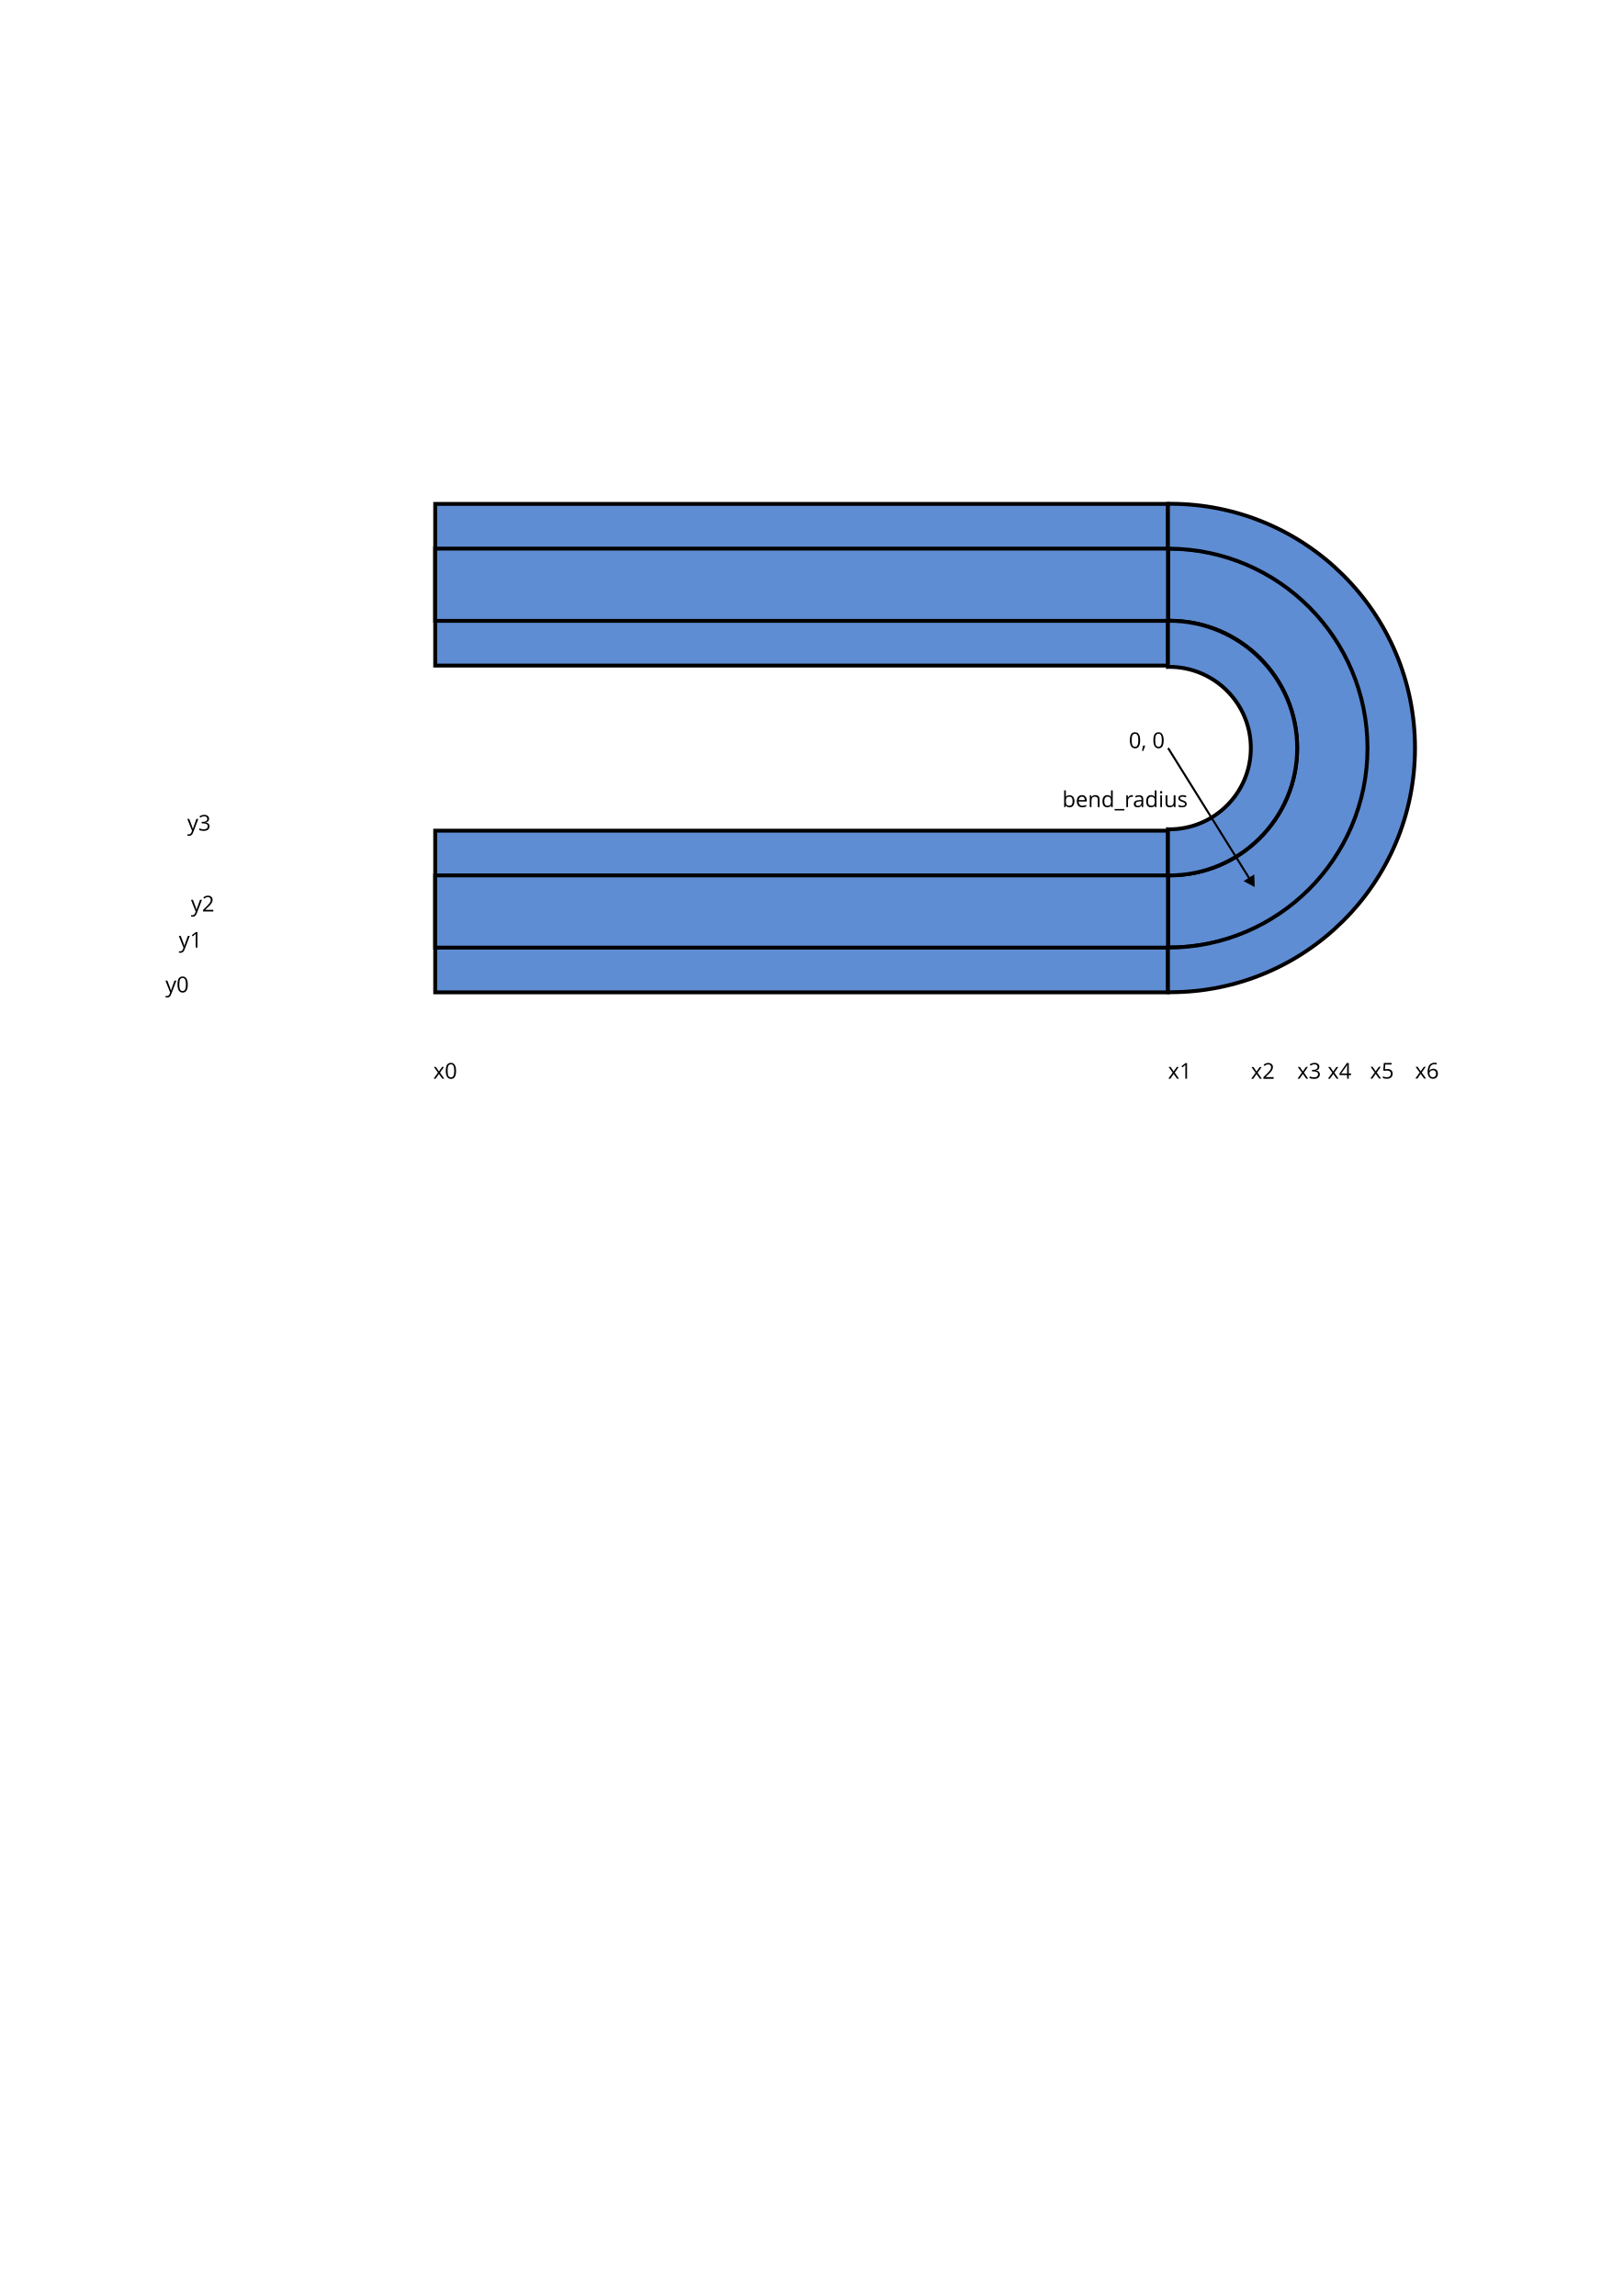
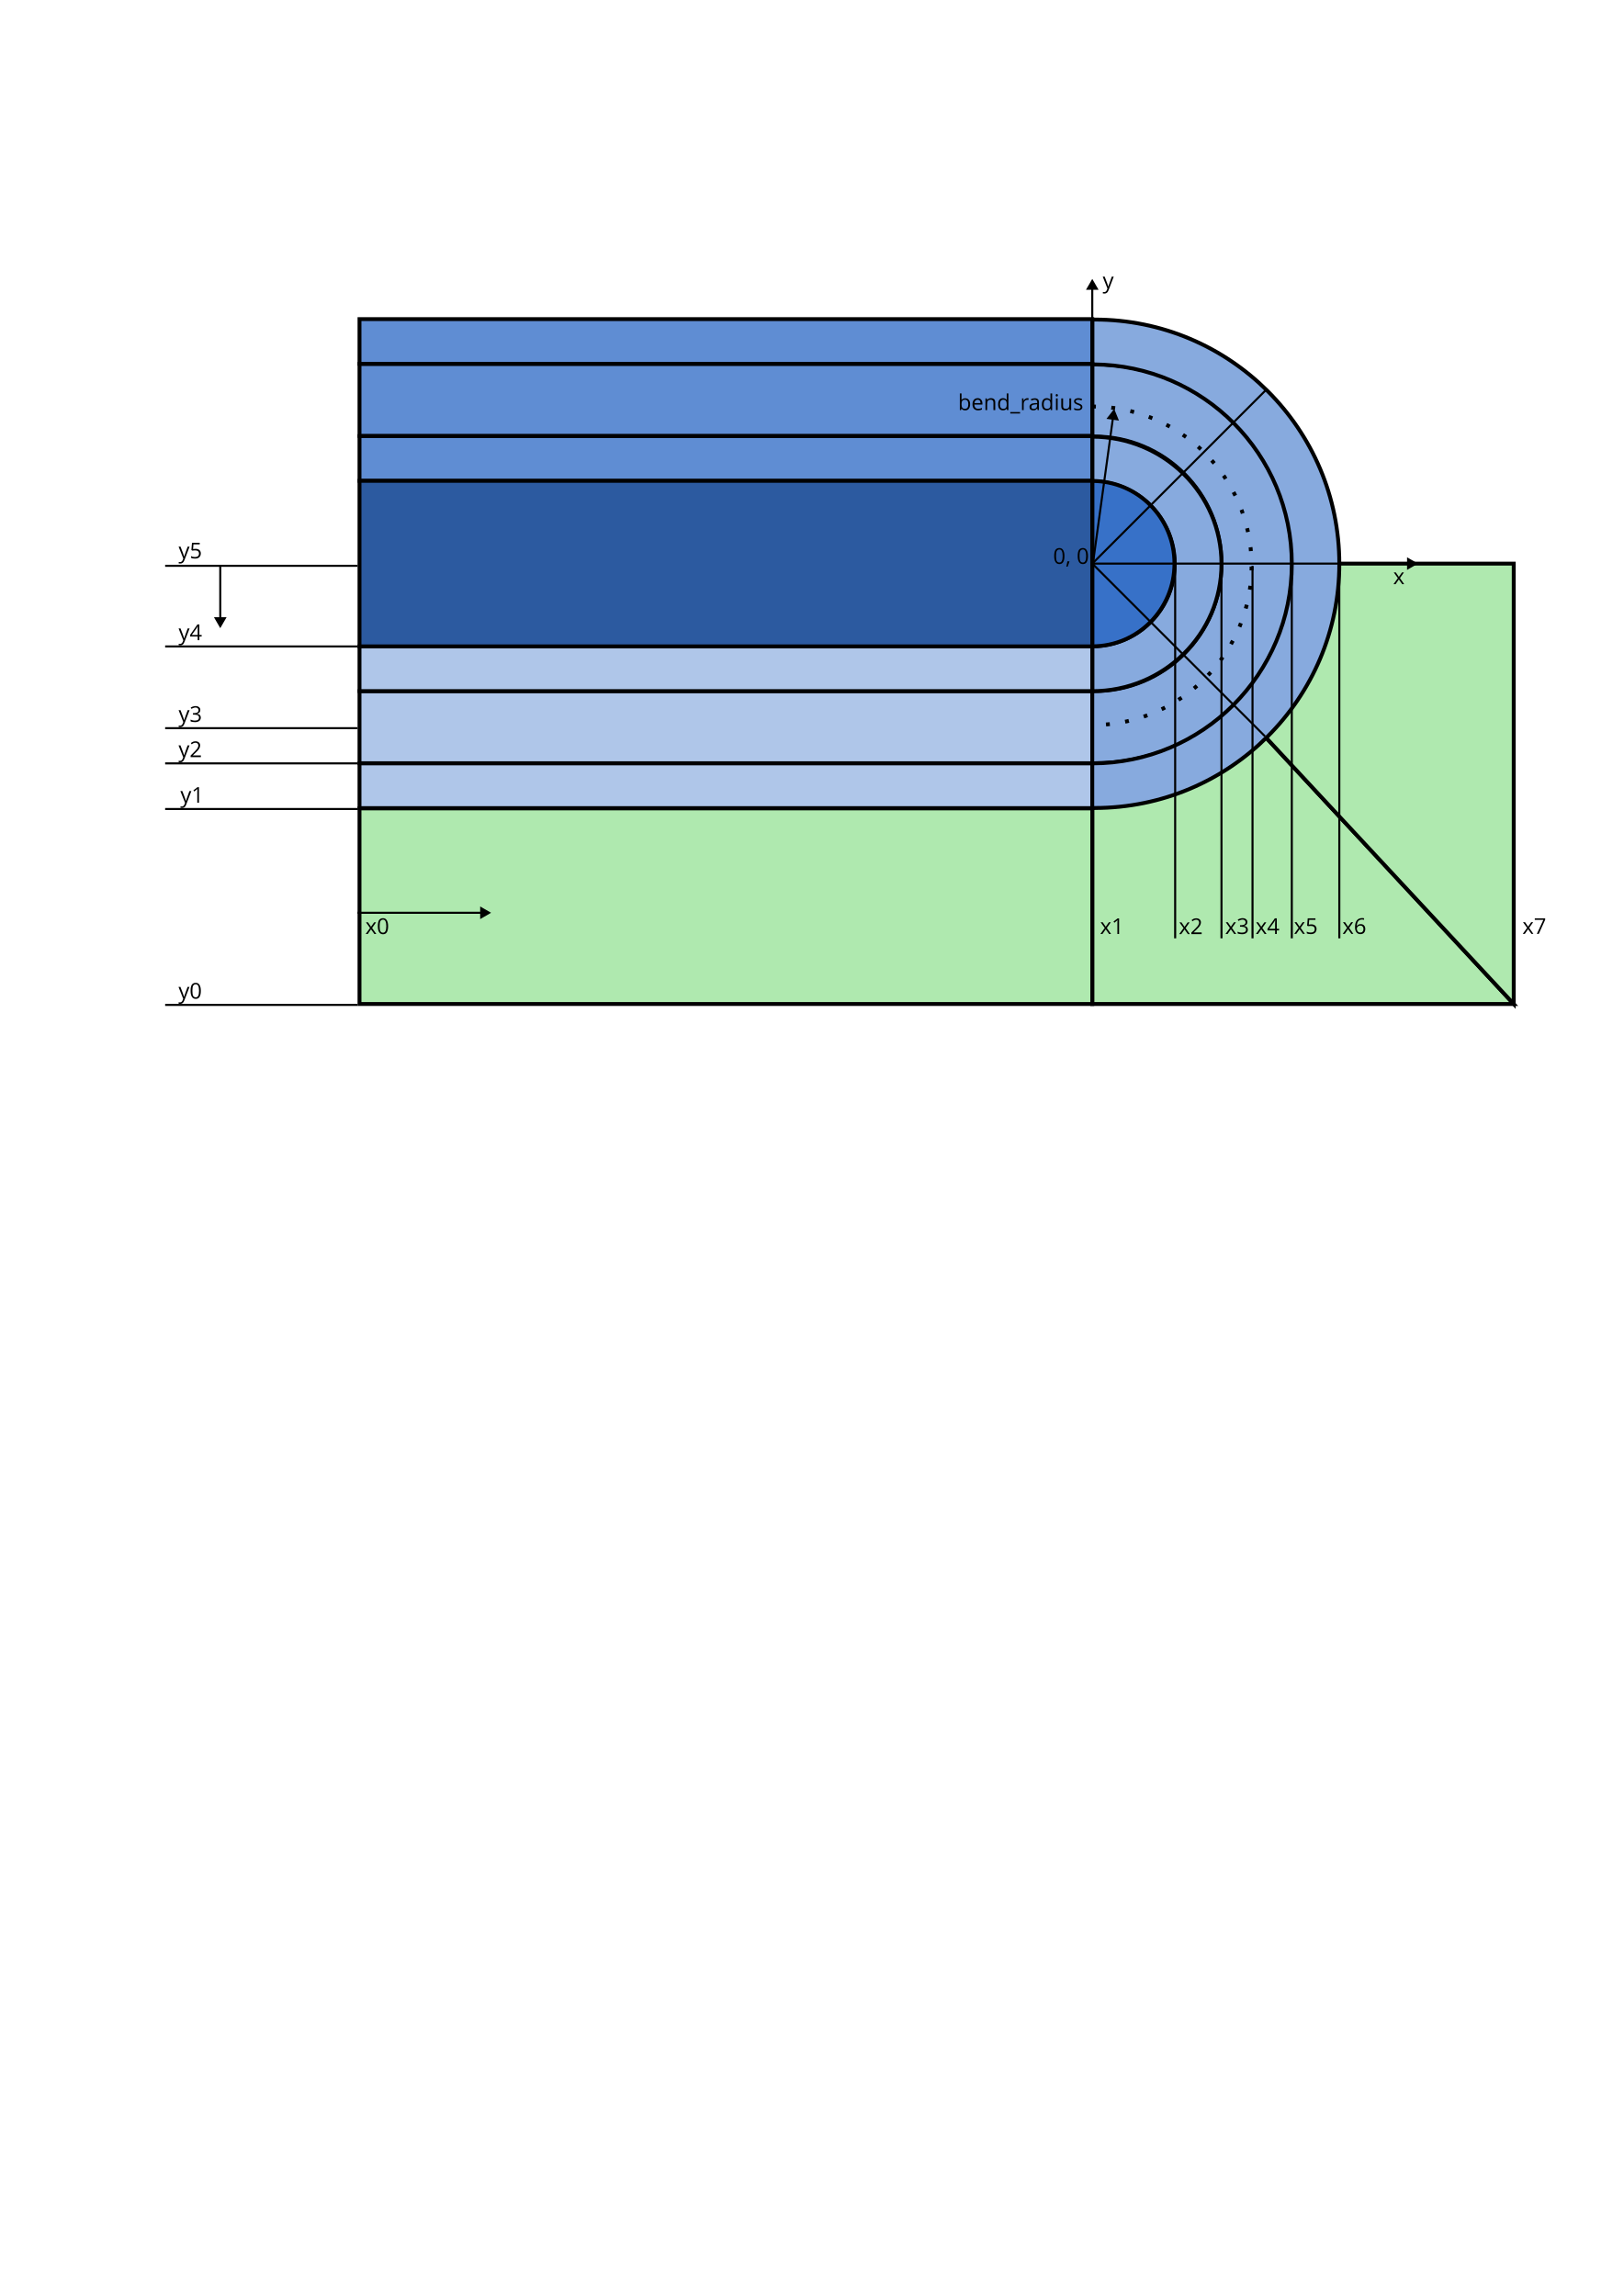
<svg xmlns="http://www.w3.org/2000/svg" width="210mm" height="297mm" viewBox="0 0 210 297" version="1.1" id="svg1893">
  <defs id="defs1890">
    <marker style="overflow:visible" id="TriangleStart" refX="0" refY="0" orient="auto-start-reverse" markerWidth="5.324" markerHeight="6.155" viewBox="0 0 5.324 6.155" preserveAspectRatio="xMidYMid">
      <path transform="scale(0.5)" style="fill:context-stroke;fill-rule:evenodd;stroke:context-stroke;stroke-width:1pt" d="M 5.77,0 -2.88,5 V -5 Z" id="path135" />
    </marker>
+     <marker style="overflow:visible" id="TriangleStart-6" refX="0" refY="0" orient="auto-start-reverse" markerWidth="5.324" markerHeight="6.155" viewBox="0 0 5.324 6.155" preserveAspectRatio="xMidYMid">
+       <path transform="scale(0.5)" style="fill:context-stroke;fill-rule:evenodd;stroke:context-stroke;stroke-width:1pt" d="M 5.77,0 -2.88,5 V -5 Z" id="path135-3" />
+     </marker>
  </defs>
-   <g id="layer1">
-     <path id="circle2068" style="fill:#5f8dd3;stroke:#000000;stroke-width:0.5;stroke-dasharray:none;stop-color:#000000" d="m 151.307,70.955 a 25.806,25.806 0 0 0 -0.25,0.011 v 9.346 a 16.463,16.463 0 0 1 0.25,-0.014 16.463,16.463 0 0 1 16.463,16.463 16.463,16.463 0 0 1 -16.463,16.463 16.463,16.463 0 0 1 -0.25,-0.014 v 9.346 a 25.806,25.806 0 0 0 0.25,0.011 25.806,25.806 0 0 0 25.806,-25.806 25.806,25.806 0 0 0 -25.806,-25.807 z" />
-     <rect style="fill:#5f8dd3;stroke:#000000;stroke-width:0.5;stroke-dasharray:none;stop-color:#000000" id="rect2744" width="94.772" height="20.912" x="56.285" y="107.452" />
-     <rect style="fill:#5f8dd3;stroke:#000000;stroke-width:0.5;stop-color:#000000;stroke-dasharray:none" id="rect2182" width="94.772" height="9.344" x="56.285" y="113.237" />
-     <rect style="fill:#5f8dd3;stroke:#000000;stroke-width:0.5;stroke-dasharray:none;stop-color:#000000" id="rect2742" width="94.772" height="20.912" x="56.285" y="65.183" />
-     <rect style="fill:#5f8dd3;stroke:#000000;stroke-width:0.5;stroke-dasharray:none;stop-color:#000000" id="rect2184" width="94.772" height="9.344" x="56.285" y="70.966" />
-     <path id="path2746" style="fill:#5f8dd3;stroke:#000000;stroke-width:0.5;stroke-dasharray:none;stop-color:#000000" d="m 151.363,65.169 a 31.645,31.591 0 0 0 -0.306,0.014 v 5.776 a 25.806,25.806 0 0 1 0.191,0.01 25.806,25.806 0 0 1 25.615,25.804 25.806,25.806 0 0 1 -25.806,25.806 v 5.756 a 31.645,31.591 0 0 0 0.306,0.014 31.645,31.591 0 0 0 31.645,-31.59 31.645,31.591 0 0 0 -31.645,-31.591 z" />
-     <path id="path2748" style="fill:#5f8dd3;stroke:#000000;stroke-width:0.5;stroke-dasharray:none;stop-color:#000000" d="m 151.217,80.298 a 16.552,16.472 0 0 0 -0.16,0.007 v 5.966 a 10.559,10.508 0 0 1 0.16,-0.009 10.559,10.508 0 0 1 10.559,10.509 10.559,10.508 0 0 1 -10.559,10.508 10.559,10.508 0 0 1 -0.16,-0.008 v 5.966 a 16.552,16.472 0 0 0 0.16,0.007 16.552,16.472 0 0 0 16.552,-16.472 16.552,16.472 0 0 0 -16.552,-16.473 z" />
-     <text xml:space="preserve" style="font-size:2.822px;line-height:1.25;font-family:'Open Sans';-inkscape-font-specification:'Open Sans, Normal';letter-spacing:0px;word-spacing:0px;writing-mode:lr-tb;stroke-width:0.265" x="56.035" y="139.533" id="text3564">
-       <tspan id="tspan3562" style="stroke-width:0.265" x="56.035" y="139.533">x0</tspan>
+   <g id="layer1" style="display:inline">
+     <path id="rect10519" style="fill:#afe9af;stroke:#000000;stroke-width:0.5;stop-color:#000000" d="m 141.268,129.872 h 54.508 l -32.008,-34.43 -22.5,9.13 z" />
+     <rect style="fill:#afc6e9;stroke:#000000;stroke-width:0.5;stroke-dasharray:none;stop-color:#000000" id="rect9323" width="94.772" height="9.32" x="46.496" y="89.405" />
+     <path id="circle2068" style="fill:#87aade;fill-opacity:1;stroke:#000000;stroke-width:0.5;stroke-dasharray:none;stop-color:#000000" d="m 141.518,47.123 a 25.806,25.806 0 0 0 -0.25,0.011 v 9.346 a 16.463,16.463 0 0 1 0.25,-0.014 16.463,16.463 0 0 1 16.463,16.463 16.463,16.463 0 0 1 -16.463,16.463 16.463,16.463 0 0 1 -0.25,-0.014 v 9.346 a 25.806,25.806 0 0 0 0.25,0.011 25.806,25.806 0 0 0 25.806,-25.806 25.806,25.806 0 0 0 -25.806,-25.807 z" />
+     <path id="rect2744" style="fill:#afc6e9;stroke:#000000;stroke-width:0.5;stroke-dasharray:none;stop-color:#000000" d="m 46.496,98.748 v 5.784 h 94.772 v -5.784 z" />
+     <path id="rect10522" style="fill:#afe9af;stroke:#000000;stroke-width:0.5;stop-color:#000000" d="m 163.768,95.442 32.008,34.43 V 72.905 h -22.557 z" />
+     <path id="path2746" style="fill:#87aade;fill-opacity:1;stroke:#000000;stroke-width:0.5;stroke-dasharray:none;stop-color:#000000" d="m 141.574,41.337 a 31.645,31.591 0 0 0 -0.306,0.014 v 5.776 a 25.806,25.806 0 0 1 0.191,0.01 25.806,25.806 0 0 1 25.615,25.804 25.806,25.806 0 0 1 -25.806,25.806 v 5.756 a 31.645,31.591 0 0 0 0.306,0.014 31.645,31.591 0 0 0 31.645,-31.59 31.645,31.591 0 0 0 -31.645,-31.591 z" />
+     <path id="path5663" style="fill:#87aade;fill-opacity:1;stroke:#000000;stroke-width:0.5;stroke-dasharray:none;stop-color:#000000" d="m 141.268,56.489 v 5.774 a 10.671,10.671 0 0 1 9.241,5.336 10.671,10.671 0 0 1 0,10.67 10.671,10.671 0 0 1 -9.241,5.336 v 5.8 A 16.711,16.458 0 0 0 157.979,72.947 16.711,16.458 0 0 0 141.268,56.489 Z" />
+     <path id="path9326" style="fill:#afc6e9;stroke:#000000;stroke-width:0.5;stroke-dasharray:none;stop-color:#000000" d="m 46.496,83.613 v 5.784 h 94.772 v -5.784 z" />
+     <rect style="fill:#5f8dd3;stroke:#000000;stroke-width:0.5;stroke-dasharray:none;stop-color:#000000" id="rect9328" width="94.772" height="9.32" x="46.496" y="47.071" />
+     <path id="path9330" style="fill:#5f8dd3;stroke:#000000;stroke-width:0.5;stroke-dasharray:none;stop-color:#000000" d="m 46.496,56.415 v 5.784 h 94.772 v -5.784 z" />
+     <path id="path9332" style="fill:#5f8dd3;stroke:#000000;stroke-width:0.5;stroke-dasharray:none;stop-color:#000000" d="M 46.496,41.279 V 47.063 H 141.268 V 41.279 Z" />
+     <path style="fill:#3771c8;fill-opacity:1;stroke:#000000;stroke-width:0.5;stroke-dasharray:none;stroke-dashoffset:0;stop-color:#000000" id="path9543" d="m 141.268,62.215 a 10.63,10.695 0 0 1 10.63,10.695 10.63,10.695 0 0 1 -10.63,10.695 V 72.91 Z" />
+     <rect style="fill:#2c5aa0;fill-opacity:1;stroke:#000000;stroke-width:0.5;stroke-dasharray:none;stroke-dashoffset:0;stop-color:#000000" id="rect10463" width="94.772" height="21.413" x="46.496" y="62.199" />
+     <rect style="fill:#afe9af;fill-opacity:1;stroke:#000000;stroke-width:0.5;stroke-dasharray:none;stroke-dashoffset:0;stop-color:#000000" id="rect10517" width="94.772" height="25.3" x="46.496" y="-129.872" transform="scale(1,-1)" />
+     <path style="fill:none;stroke:#000000;stroke-width:0.265px;stroke-linecap:butt;stroke-linejoin:miter;stroke-opacity:1" d="M 141.268,72.91 163.768,50.409" id="path10588" />
+     <path style="fill:none;stroke:#000000;stroke-width:0.265px;stroke-linecap:butt;stroke-linejoin:miter;stroke-opacity:1" d="m 141.11,72.747 22.501,22.501" id="path10592" />
+   </g>
+   <g id="layer2" style="display:inline">
+     <text xml:space="preserve" style="font-size:2.822px;line-height:1.25;font-family:'Open Sans';-inkscape-font-specification:'Open Sans, Normal';letter-spacing:0px;word-spacing:0px;writing-mode:lr-tb;stroke-width:0.265" x="47.251" y="120.82" id="text3564">
+       <tspan id="tspan3562" style="stroke-width:0.265" x="47.251" y="120.82">x0</tspan>
    </text>
-     <text xml:space="preserve" style="font-size:2.822px;line-height:1.25;font-family:'Open Sans';-inkscape-font-specification:'Open Sans, Normal';letter-spacing:0px;word-spacing:0px;writing-mode:lr-tb;stroke-width:0.265" x="151.057" y="139.531" id="text3568">
-       <tspan id="tspan3566" style="stroke-width:0.265" x="151.057" y="139.531">x1</tspan>
+     <text xml:space="preserve" style="font-size:2.822px;line-height:1.25;font-family:'Open Sans';-inkscape-font-specification:'Open Sans, Normal';letter-spacing:0px;word-spacing:0px;writing-mode:lr-tb;stroke-width:0.265" x="142.273" y="120.818" id="text3568">
+       <tspan id="tspan3566" style="stroke-width:0.265" x="142.273" y="120.818">x1</tspan>
    </text>
-     <text xml:space="preserve" style="font-size:2.822px;line-height:1.25;font-family:'Open Sans';-inkscape-font-specification:'Open Sans, Normal';letter-spacing:0px;word-spacing:0px;writing-mode:lr-tb;stroke-width:0.265" x="161.776" y="139.546" id="text3622">
-       <tspan id="tspan3620" style="stroke-width:0.265" x="161.776" y="139.546">x2</tspan>
+     <text xml:space="preserve" style="font-size:2.822px;line-height:1.25;font-family:'Open Sans';-inkscape-font-specification:'Open Sans, Normal';letter-spacing:0px;word-spacing:0px;writing-mode:lr-tb;stroke-width:0.265" x="152.463" y="120.832" id="text3622">
+       <tspan id="tspan3620" style="stroke-width:0.265" x="152.463" y="120.832">x2</tspan>
    </text>
-     <text xml:space="preserve" style="font-size:2.822px;line-height:1.25;font-family:'Open Sans';-inkscape-font-specification:'Open Sans, Normal';letter-spacing:0px;word-spacing:0px;writing-mode:lr-tb;stroke-width:0.265" x="167.769" y="139.532" id="text3626">
-       <tspan id="tspan3624" style="stroke-width:0.265" x="167.769" y="139.532">x3</tspan>
+     <text xml:space="preserve" style="font-size:2.822px;line-height:1.25;font-family:'Open Sans';-inkscape-font-specification:'Open Sans, Normal';letter-spacing:0px;word-spacing:0px;writing-mode:lr-tb;stroke-width:0.265" x="158.456" y="120.818" id="text3626">
+       <tspan id="tspan3624" style="stroke-width:0.265" x="158.456" y="120.818">x3</tspan>
    </text>
-     <text xml:space="preserve" style="font-size:2.822px;line-height:1.25;font-family:'Open Sans';-inkscape-font-specification:'Open Sans, Normal';letter-spacing:0px;word-spacing:0px;writing-mode:lr-tb;stroke-width:0.265" x="171.701" y="139.537" id="text3630">
-       <tspan id="tspan3628" style="stroke-width:0.265" x="171.701" y="139.537">x4</tspan>
+     <text xml:space="preserve" style="font-size:2.822px;line-height:1.25;font-family:'Open Sans';-inkscape-font-specification:'Open Sans, Normal';letter-spacing:0px;word-spacing:0px;writing-mode:lr-tb;stroke-width:0.265" x="162.388" y="120.823" id="text3630">
+       <tspan id="tspan3628" style="stroke-width:0.265" x="162.388" y="120.823">x4</tspan>
    </text>
-     <text xml:space="preserve" style="font-size:2.822px;line-height:1.25;font-family:'Open Sans';-inkscape-font-specification:'Open Sans, Normal';letter-spacing:0px;word-spacing:0px;writing-mode:lr-tb;stroke-width:0.265" x="177.187" y="139.518" id="text3634">
-       <tspan id="tspan3632" style="stroke-width:0.265" x="177.187" y="139.518">x5</tspan>
+     <text xml:space="preserve" style="font-size:2.822px;line-height:1.25;font-family:'Open Sans';-inkscape-font-specification:'Open Sans, Normal';letter-spacing:0px;word-spacing:0px;writing-mode:lr-tb;stroke-width:0.265" x="167.345" y="120.804" id="text3634">
+       <tspan id="tspan3632" style="stroke-width:0.265" x="167.345" y="120.804">x5</tspan>
    </text>
-     <text xml:space="preserve" style="font-size:2.822px;line-height:1.25;font-family:'Open Sans';-inkscape-font-specification:'Open Sans, Normal';letter-spacing:0px;word-spacing:0px;writing-mode:lr-tb;stroke-width:0.265" x="21.394" y="128.364" id="text3648">
-       <tspan id="tspan3646" style="stroke-width:0.265" x="21.394" y="128.364">y0</tspan>
+     <text xml:space="preserve" style="font-size:2.822px;line-height:1.25;font-family:'Open Sans';-inkscape-font-specification:'Open Sans, Normal';letter-spacing:0px;word-spacing:0px;writing-mode:lr-tb;stroke-width:0.265" x="23.085" y="129.179" id="text3648">
+       <tspan id="tspan3646" style="stroke-width:0.265" x="23.085" y="129.179">y0</tspan>
    </text>
-     <text xml:space="preserve" style="font-size:2.822px;line-height:1.25;font-family:'Open Sans';-inkscape-font-specification:'Open Sans, Normal';letter-spacing:0px;word-spacing:0px;writing-mode:lr-tb;stroke-width:0.265" x="23.124" y="122.58" id="text3652">
-       <tspan id="tspan3650" style="stroke-width:0.265" x="23.124" y="122.58">y1</tspan>
+     <text xml:space="preserve" style="font-size:2.822px;line-height:1.25;font-family:'Open Sans';-inkscape-font-specification:'Open Sans, Normal';letter-spacing:0px;word-spacing:0px;writing-mode:lr-tb;stroke-width:0.265" x="23.329" y="103.84" id="text3652">
+       <tspan id="tspan3650" style="stroke-width:0.265" x="23.329" y="103.84">y1</tspan>
    </text>
-     <text xml:space="preserve" style="font-size:2.822px;line-height:1.25;font-family:'Open Sans';-inkscape-font-specification:'Open Sans, Normal';letter-spacing:0px;word-spacing:0px;writing-mode:lr-tb;stroke-width:0.265" x="24.698" y="117.908" id="text3656">
-       <tspan id="tspan3654" style="stroke-width:0.265" x="24.698" y="117.908">y2</tspan>
+     <text xml:space="preserve" style="font-size:2.822px;line-height:1.25;font-family:'Open Sans';-inkscape-font-specification:'Open Sans, Normal';letter-spacing:0px;word-spacing:0px;writing-mode:lr-tb;stroke-width:0.265" x="23.09" y="97.938" id="text3656">
+       <tspan id="tspan3654" style="stroke-width:0.265" x="23.09" y="97.938">y2</tspan>
    </text>
-     <text xml:space="preserve" style="font-size:2.822px;line-height:1.25;font-family:'Open Sans';-inkscape-font-specification:'Open Sans, Normal';letter-spacing:0px;word-spacing:0px;writing-mode:lr-tb;stroke-width:0.265" x="24.226" y="107.452" id="text3660">
-       <tspan id="tspan3658" style="stroke-width:0.265" x="24.226" y="107.452">y3</tspan>
+     <text xml:space="preserve" style="font-size:2.822px;line-height:1.25;font-family:'Open Sans';-inkscape-font-specification:'Open Sans, Normal';letter-spacing:0px;word-spacing:0px;writing-mode:lr-tb;stroke-width:0.265" x="23.097" y="93.384" id="text3660">
+       <tspan id="tspan3658" style="stroke-width:0.265" x="23.097" y="93.384">y3</tspan>
    </text>
-     <text xml:space="preserve" style="font-size:2.822px;line-height:1.25;font-family:'Open Sans';-inkscape-font-specification:'Open Sans, Normal';letter-spacing:0px;word-spacing:0px;writing-mode:lr-tb;stroke-width:0.265" x="145.993" y="96.771" id="text3664">
-       <tspan id="tspan3662" style="stroke-width:0.265" x="145.993" y="96.771">0, 0</tspan>
+     <text xml:space="preserve" style="font-size:2.822px;line-height:1.25;font-family:'Open Sans';-inkscape-font-specification:'Open Sans, Normal';letter-spacing:0px;word-spacing:0px;writing-mode:lr-tb;stroke-width:0.265" x="136.204" y="72.939" id="text3664">
+       <tspan id="tspan3662" style="stroke-width:0.265" x="136.204" y="72.939">0, 0</tspan>
    </text>
-     <path style="fill:none;stroke:#000000;stroke-width:0.265px;stroke-linecap:butt;stroke-linejoin:miter;stroke-opacity:1;marker-end:url(#TriangleStart)" d="m 151.075,96.766 10.702,17.177" id="path3729" />
-     <text xml:space="preserve" style="font-size:2.822px;line-height:1.25;font-family:'Open Sans';-inkscape-font-specification:'Open Sans, Normal';letter-spacing:0px;word-spacing:0px;writing-mode:lr-tb;stroke-width:0.265" x="137.382" y="104.401" id="text4767">
-       <tspan id="tspan4765" style="stroke-width:0.265" x="137.382" y="104.401">bend_radius</tspan>
+     <text xml:space="preserve" style="font-size:2.822px;line-height:1.25;font-family:'Open Sans';-inkscape-font-specification:'Open Sans, Normal';letter-spacing:0px;word-spacing:0px;writing-mode:lr-tb;stroke-width:0.265" x="123.889" y="53.053" id="text4767">
+       <tspan id="tspan4765" style="stroke-width:0.265" x="123.889" y="53.053">bend_radius</tspan>
    </text>
-     <text xml:space="preserve" style="font-size:2.822px;line-height:1.25;font-family:'Open Sans';-inkscape-font-specification:'Open Sans, Normal';letter-spacing:0px;word-spacing:0px;writing-mode:lr-tb;stroke-width:0.265" x="183.008" y="139.518" id="text5154">
-       <tspan id="tspan5152" style="stroke-width:0.265" x="183.008" y="139.518">x6</tspan>
+     <path style="fill:none;stroke:#000000;stroke-width:0.265px;stroke-linecap:butt;stroke-linejoin:miter;stroke-opacity:1;marker-end:url(#TriangleStart)" d="M 141.35,72.905 143.975,53.826" id="path3729" />
+     <path style="fill:none;stroke:#000000;stroke-width:0.265px;stroke-linecap:butt;stroke-linejoin:miter;stroke-opacity:1;marker-start:url(#TriangleStart);marker-end:url(#TriangleStart)" d="m 141.268,37.019 v 35.886 l 41.183,10e-7" id="path6846" />
+     <text xml:space="preserve" style="font-size:2.822px;line-height:1.25;font-family:'Open Sans';-inkscape-font-specification:'Open Sans, Normal';letter-spacing:0px;word-spacing:0px;writing-mode:lr-tb;fill:#000000;stroke-width:0.265" x="180.184" y="75.562" id="text6950">
+       <tspan id="tspan6948" style="fill:#000000;stroke-width:0.265" x="180.184" y="75.562">x</tspan>
+     </text>
+     <text xml:space="preserve" style="font-size:2.822px;line-height:1.25;font-family:'Open Sans';-inkscape-font-specification:'Open Sans, Normal';letter-spacing:0px;word-spacing:0px;writing-mode:lr-tb;fill:#000000;stroke-width:0.265" x="142.622" y="37.303" id="text6954">
+       <tspan id="tspan6952" style="fill:#000000;stroke-width:0.265" x="142.622" y="37.303">y</tspan>
+     </text>
+     <path style="fill:none;stroke:#000000;stroke-width:0.265px;stroke-linecap:butt;stroke-linejoin:miter;stroke-opacity:1" d="M 141.268,73.189 V 121.377" id="path7698" />
+     <path style="fill:none;stroke:#000000;stroke-width:0.265px;stroke-linecap:butt;stroke-linejoin:miter;stroke-opacity:1" d="M 151.988,73.189 V 121.377" id="path7700" />
+     <path style="fill:none;stroke:#000000;stroke-width:0.265px;stroke-linecap:butt;stroke-linejoin:miter;stroke-opacity:1" d="m 157.977,73.189 0.004,48.187" id="path7702" />
+     <path style="fill:none;stroke:#000000;stroke-width:0.265px;stroke-linecap:butt;stroke-linejoin:miter;stroke-opacity:1" d="M 161.993,73.189 V 121.377" id="path7704" />
+     <path style="fill:none;stroke:#000000;stroke-width:0.265px;stroke-linecap:butt;stroke-linejoin:miter;stroke-opacity:1" d="M 167.074,72.942 V 121.377" id="path7706" />
+     <path style="fill:none;stroke:#000000;stroke-width:0.265px;stroke-linecap:butt;stroke-linejoin:miter;stroke-opacity:1" d="M 173.219,73.189 V 121.377" id="path7708" />
+     <path style="fill:none;stroke:#000000;stroke-width:0.265px;stroke-linecap:butt;stroke-linejoin:miter;stroke-opacity:1" d="M 46.246,73.189 H 21.359" id="path7718" />
+     <path style="fill:none;stroke:#000000;stroke-width:0.265px;stroke-linecap:butt;stroke-linejoin:miter;stroke-opacity:1" d="M 46.246,83.621 H 21.359" id="path8458" />
+     <path style="fill:none;stroke:#000000;stroke-width:0.265px;stroke-linecap:butt;stroke-linejoin:miter;stroke-opacity:1" d="M 46.246,94.194 H 21.359" id="path8460" />
+     <path style="fill:none;stroke:#000000;stroke-width:0.265px;stroke-linecap:butt;stroke-linejoin:miter;stroke-opacity:1" d="M 46.246,98.748 H 21.359" id="path8462" />
+     <path style="fill:none;stroke:#000000;stroke-width:0.265px;stroke-linecap:butt;stroke-linejoin:miter;stroke-opacity:1" d="M 46.246,104.65 H 21.359" id="path8464" />
+     <path style="fill:none;stroke:#000000;stroke-width:0.265px;stroke-linecap:butt;stroke-linejoin:miter;stroke-opacity:1;marker-end:url(#TriangleStart)" d="M 46.246,118.073 H 62.574" id="path8466" />
+     <path style="fill:none;stroke:#000000;stroke-width:0.265px;stroke-linecap:butt;stroke-linejoin:miter;stroke-opacity:1;marker-end:url(#TriangleStart-6)" d="m 28.488,73.189 v 7.125" id="path8466-1" />
+     <path style="fill:none;fill-opacity:1;stroke:#000000;stroke-width:0.5;stroke-dasharray:0.5, 2;stroke-dashoffset:0;stop-color:#000000" id="path9489" d="m 141.235,52.582 a 20.607,20.607 0 0 1 20.64,20.436 20.607,20.607 0 0 1 -20.296,20.777" />
+     <text xml:space="preserve" style="font-size:2.822px;line-height:1.25;font-family:'Open Sans';-inkscape-font-specification:'Open Sans, Normal';letter-spacing:0px;word-spacing:0px;writing-mode:lr-tb;stroke-width:0.265" x="173.615" y="120.804" id="text10604">
+       <tspan id="tspan10602" style="stroke-width:0.265" x="173.615" y="120.804">x6</tspan>
+     </text>
+     <path style="fill:none;stroke:#000000;stroke-width:0.265px;stroke-linecap:butt;stroke-linejoin:miter;stroke-opacity:1" d="M 46.246,129.99 H 21.359" id="path10696" />
+     <text xml:space="preserve" style="font-size:2.822px;line-height:1.25;font-family:'Open Sans';-inkscape-font-specification:'Open Sans, Normal';letter-spacing:0px;word-spacing:0px;writing-mode:lr-tb;stroke-width:0.265" x="23.097" y="82.81" id="text10700">
+       <tspan id="tspan10698" style="stroke-width:0.265" x="23.097" y="82.81">y4</tspan>
+     </text>
+     <text xml:space="preserve" style="font-size:2.822px;line-height:1.25;font-family:'Open Sans';-inkscape-font-specification:'Open Sans, Normal';letter-spacing:0px;word-spacing:0px;writing-mode:lr-tb;stroke-width:0.265" x="23.097" y="72.227" id="text10782">
+       <tspan id="tspan10780" style="stroke-width:0.265" x="23.097" y="72.227">y5</tspan>
+     </text>
+     <text xml:space="preserve" style="font-size:2.822px;line-height:1.25;font-family:'Open Sans';-inkscape-font-specification:'Open Sans, Normal';letter-spacing:0px;word-spacing:0px;writing-mode:lr-tb;stroke-width:0.265" x="196.898" y="120.804" id="text10862">
+       <tspan id="tspan10860" style="stroke-width:0.265" x="196.898" y="120.804">x7</tspan>
    </text>
  </g>
</svg>
